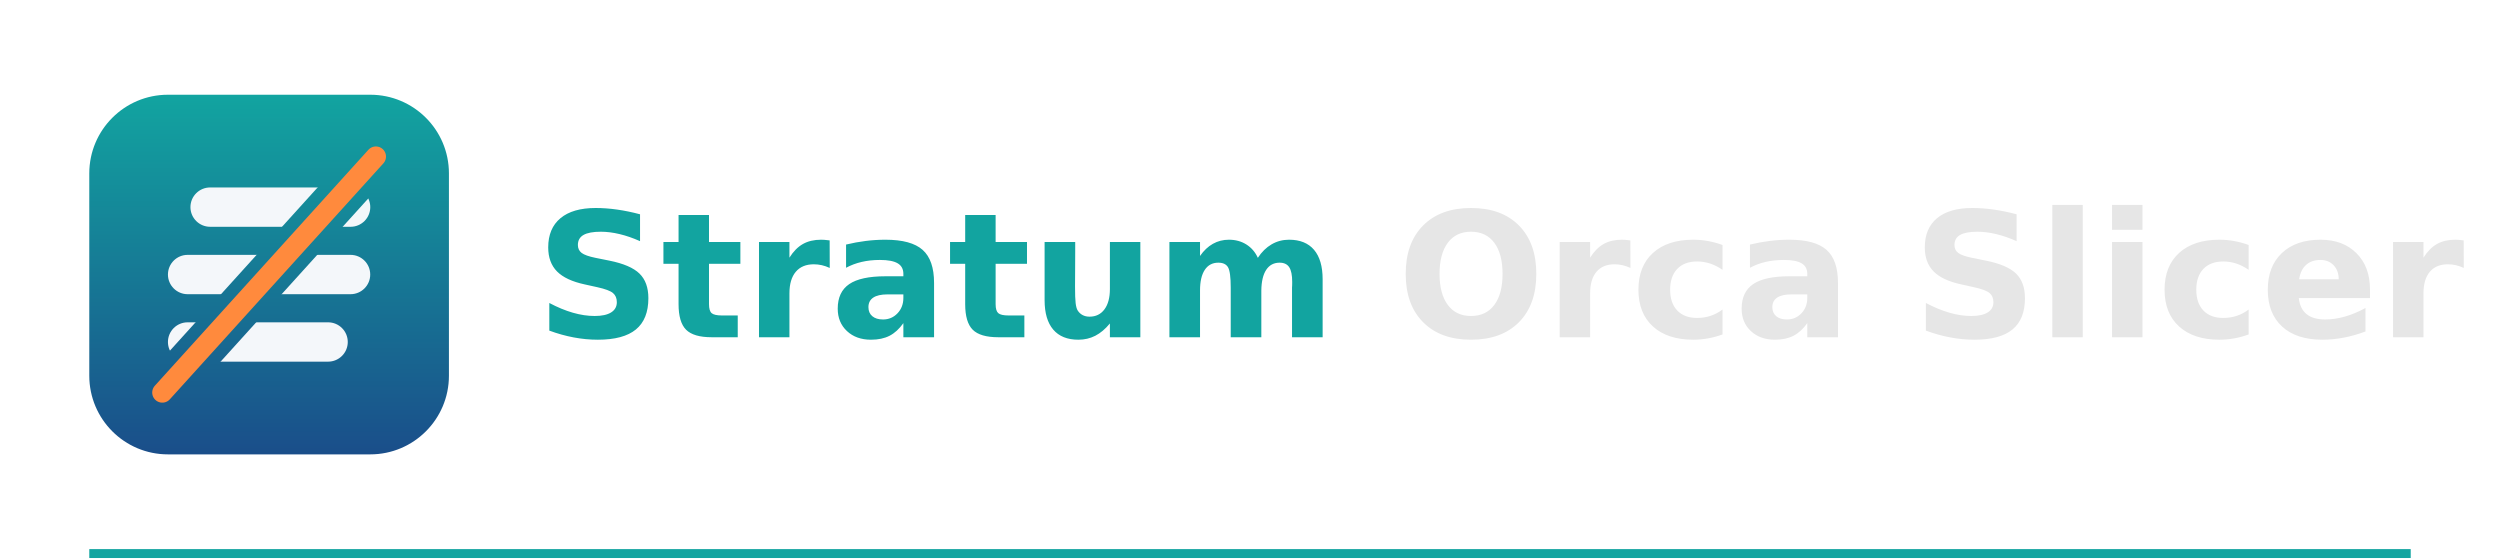
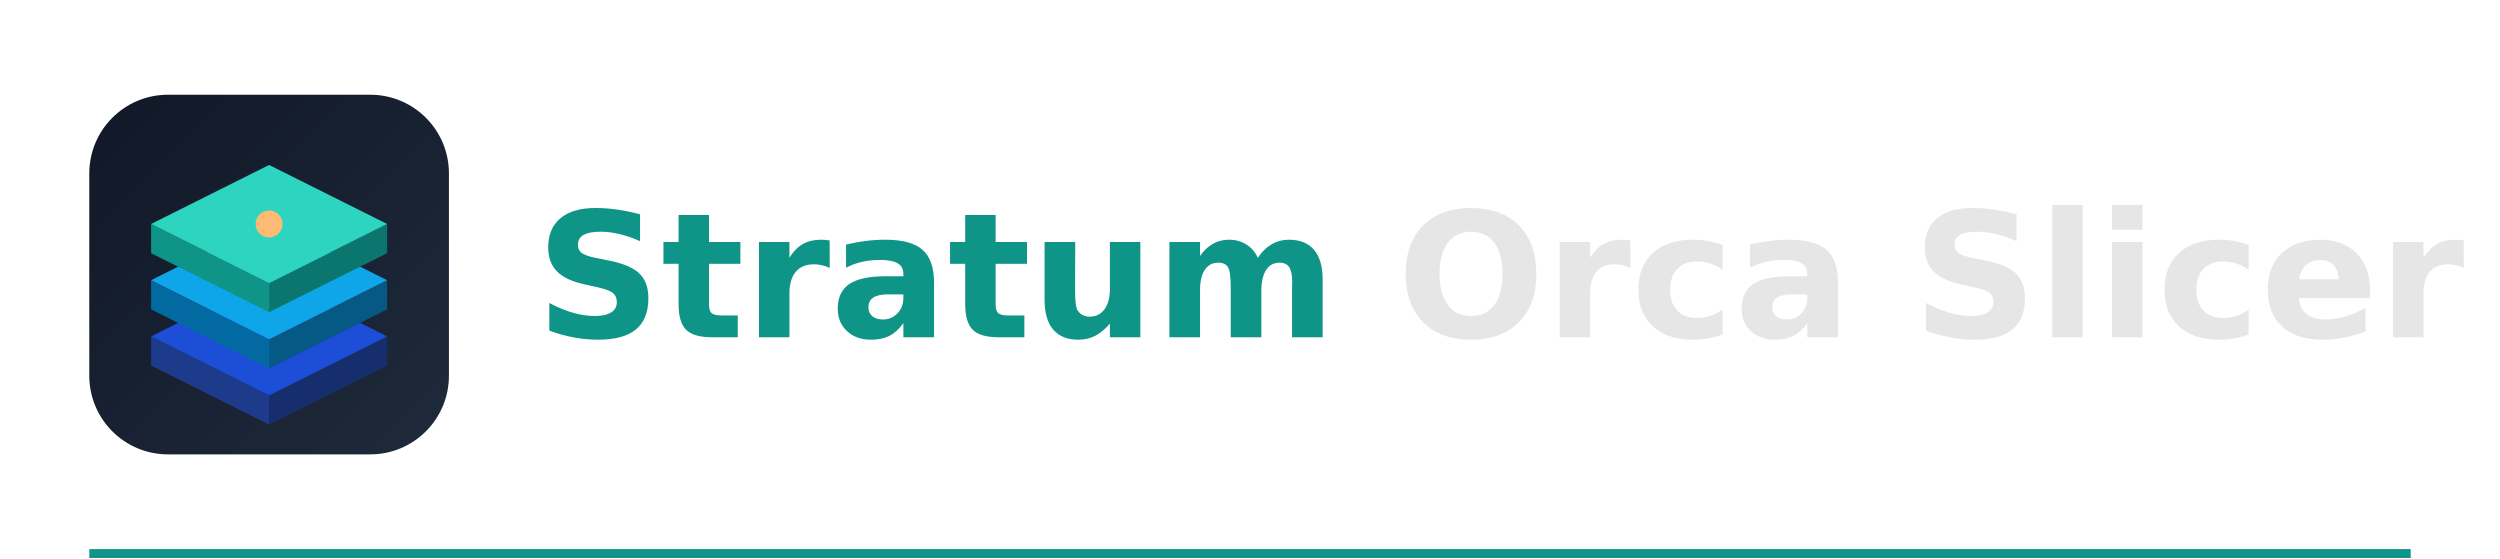
<svg xmlns="http://www.w3.org/2000/svg" width="560" height="125" viewBox="0 0 560 125">
  <defs>
-     <linearGradient id="wg" gradientUnits="userSpaceOnUse" x1="20.00" y1="21.22" x2="20.00" y2="101.78">
-       <stop offset="0" stop-color="#12A4A0" />
-       <stop offset="1" stop-color="#1A4E8A" />
+     <linearGradient id="wg" gradientUnits="userSpaceOnUse" x1="20.00" y1="21.22" x2="100.56" y2="101.78">
+       <stop offset="0" stop-color="#111827" />
+       <stop offset="1" stop-color="#1E2A3B" />
    </linearGradient>
  </defs>
  <rect x="20.00" y="21.22" width="80.56" height="80.56" rx="17.62" fill="url(#wg)" />
-   <rect x="42.66" y="41.99" width="40.28" height="8.81" rx="4.41" fill="#F4F7FA" />
-   <rect x="37.62" y="57.09" width="45.31" height="8.81" rx="4.41" fill="#F4F7FA" />
-   <rect x="37.62" y="72.20" width="40.28" height="8.81" rx="4.41" fill="#F4F7FA" />
-   <line x1="36.36" y1="87.93" x2="84.20" y2="35.07" stroke="url(#wg)" stroke-width="10.07" stroke-linecap="round" />
-   <line x1="36.36" y1="87.93" x2="84.20" y2="35.07" stroke="#FF8A3D" stroke-width="4.53" stroke-linecap="round" />
-   <path d="M143.369 48.002V54.02Q141.027 52.973 138.798 52.439Q136.57 51.906 134.589 51.906Q131.961 51.906 130.704 52.63Q129.447 53.354 129.447 54.877Q129.447 56.02 130.294 56.658Q131.142 57.296 133.37 57.753L136.494 58.382Q141.236 59.334 143.236 61.277Q145.236 63.219 145.236 66.8Q145.236 71.504 142.446 73.799Q139.655 76.095 133.923 76.095Q131.218 76.095 128.494 75.58Q125.771 75.066 123.047 74.057V67.867Q125.771 69.314 128.314 70.047Q130.856 70.781 133.218 70.781Q135.618 70.781 136.894 69.981Q138.17 69.181 138.17 67.695Q138.17 66.362 137.303 65.638Q136.437 64.915 133.846 64.343L131.009 63.715Q126.742 62.8 124.771 60.801Q122.8 58.801 122.8 55.411Q122.8 51.163 125.542 48.878Q128.285 46.592 133.427 46.592Q135.77 46.592 138.246 46.945Q140.722 47.297 143.369 48.002ZM158.816 48.154V54.211H165.844V59.086H158.816V68.133Q158.816 69.619 159.406 70.143Q159.996 70.666 161.749 70.666H165.253V75.542H159.406Q155.368 75.542 153.683 73.857Q151.997 72.171 151.997 68.133V59.086H148.607V54.211H151.997V48.154ZM185.861 60.02Q184.966 59.601 184.08 59.401Q183.194 59.201 182.299 59.201Q179.671 59.201 178.252 60.886Q176.833 62.572 176.833 65.714V75.542H170.015V54.211H176.833V57.715Q178.147 55.62 179.852 54.658Q181.556 53.696 183.937 53.696Q184.28 53.696 184.68 53.725Q185.08 53.754 185.842 53.849ZM198.812 65.943Q196.679 65.943 195.603 66.667Q194.527 67.391 194.527 68.8Q194.527 70.095 195.393 70.828Q196.26 71.562 197.803 71.562Q199.726 71.562 201.04 70.181Q202.355 68.8 202.355 66.724V65.943ZM209.23 63.372V75.542H202.355V72.381Q200.983 74.323 199.269 75.209Q197.555 76.095 195.098 76.095Q191.784 76.095 189.718 74.161Q187.651 72.228 187.651 69.143Q187.651 65.391 190.232 63.638Q192.813 61.886 198.336 61.886H202.355V61.353Q202.355 59.734 201.079 58.982Q199.802 58.229 197.098 58.229Q194.908 58.229 193.022 58.667Q191.137 59.106 189.518 59.982V54.782Q191.708 54.249 193.917 53.973Q196.127 53.696 198.336 53.696Q204.107 53.696 206.669 55.972Q209.23 58.248 209.23 63.372ZM223.019 48.154V54.211H230.047V59.086H223.019V68.133Q223.019 69.619 223.61 70.143Q224.2 70.666 225.953 70.666H229.457V75.542H223.61Q219.572 75.542 217.887 73.857Q216.201 72.171 216.201 68.133V59.086H212.811V54.211H216.201V48.154ZM233.99 67.238V54.211H240.846V56.344Q240.846 58.077 240.827 60.696Q240.808 63.315 240.808 64.191Q240.808 66.762 240.942 67.895Q241.075 69.028 241.399 69.543Q241.818 70.209 242.494 70.571Q243.17 70.933 244.046 70.933Q246.179 70.933 247.398 69.295Q248.617 67.657 248.617 64.743V54.211H255.436V75.542H248.617V72.457Q247.075 74.323 245.351 75.209Q243.627 76.095 241.551 76.095Q237.856 76.095 235.923 73.828Q233.99 71.562 233.99 67.238ZM281.757 57.753Q283.052 55.773 284.833 54.735Q286.614 53.696 288.747 53.696Q292.423 53.696 294.347 55.963Q296.27 58.229 296.27 62.553V75.542H289.414V64.419Q289.433 64.172 289.442 63.905Q289.452 63.638 289.452 63.143Q289.452 60.877 288.785 59.858Q288.119 58.839 286.633 58.839Q284.69 58.839 283.633 60.439Q282.576 62.039 282.538 65.067V75.542H275.682V64.419Q275.682 60.877 275.072 59.858Q274.463 58.839 272.901 58.839Q270.939 58.839 269.872 60.448Q268.806 62.058 268.806 65.048V75.542H261.949V54.211H268.806V57.334Q270.063 55.525 271.691 54.611Q273.32 53.696 275.282 53.696Q277.491 53.696 279.186 54.763Q280.881 55.83 281.757 57.753Z" fill="#12A4A0" />
+   <polygon points="33.85,75.35 60.28,88.56 60.28,95.11 33.85,81.89" fill="#1E3A8A" />
+   <polygon points="60.28,88.56 86.71,75.35 86.71,81.89 60.28,95.11" fill="#172E6E" />
+   <polygon points="33.85,75.35 60.28,62.13 86.71,75.35 60.28,88.56" fill="#1D4ED8" />
+   <polygon points="33.85,62.76 60.28,75.98 60.28,82.52 33.85,69.30" fill="#0369A1" />
+   <polygon points="60.28,75.98 86.71,62.76 86.71,69.30 60.28,82.52" fill="#075985" />
+   <polygon points="33.85,62.76 60.28,49.54 86.71,62.76 60.28,75.98" fill="#0EA5E9" />
+   <polygon points="33.85,50.17 60.28,63.39 60.28,69.93 33.85,56.72" fill="#0F9488" />
+   <polygon points="60.28,63.39 86.71,50.17 86.71,56.72 60.28,69.93" fill="#0B766E" />
+   <polygon points="33.85,50.17 60.28,36.95 86.71,50.17 60.28,63.39" fill="#2DD4BF" />
+   <circle cx="60.28" cy="50.17" r="3.02" fill="#FDBA74" />
+   <path d="M143.369 48.002V54.02Q141.027 52.973 138.798 52.439Q136.57 51.906 134.589 51.906Q131.961 51.906 130.704 52.63Q129.447 53.354 129.447 54.877Q129.447 56.02 130.294 56.658Q131.142 57.296 133.37 57.753L136.494 58.382Q141.236 59.334 143.236 61.277Q145.236 63.219 145.236 66.8Q145.236 71.504 142.446 73.799Q139.655 76.095 133.923 76.095Q131.218 76.095 128.494 75.58Q125.771 75.066 123.047 74.057V67.867Q125.771 69.314 128.314 70.047Q130.856 70.781 133.218 70.781Q135.618 70.781 136.894 69.981Q138.17 69.181 138.17 67.695Q138.17 66.362 137.303 65.638Q136.437 64.915 133.846 64.343L131.009 63.715Q126.742 62.8 124.771 60.801Q122.8 58.801 122.8 55.411Q122.8 51.163 125.542 48.878Q128.285 46.592 133.427 46.592Q135.77 46.592 138.246 46.945Q140.722 47.297 143.369 48.002ZM158.816 48.154V54.211H165.844V59.086H158.816V68.133Q158.816 69.619 159.406 70.143Q159.996 70.666 161.749 70.666H165.253V75.542H159.406Q155.368 75.542 153.683 73.857Q151.997 72.171 151.997 68.133V59.086H148.607V54.211H151.997V48.154ZM185.861 60.02Q184.966 59.601 184.08 59.401Q183.194 59.201 182.299 59.201Q179.671 59.201 178.252 60.886Q176.833 62.572 176.833 65.714V75.542H170.015V54.211H176.833V57.715Q178.147 55.62 179.852 54.658Q181.556 53.696 183.937 53.696Q184.28 53.696 184.68 53.725Q185.08 53.754 185.842 53.849ZM198.812 65.943Q196.679 65.943 195.603 66.667Q194.527 67.391 194.527 68.8Q194.527 70.095 195.393 70.828Q196.26 71.562 197.803 71.562Q199.726 71.562 201.04 70.181Q202.355 68.8 202.355 66.724V65.943ZM209.23 63.372V75.542H202.355V72.381Q200.983 74.323 199.269 75.209Q197.555 76.095 195.098 76.095Q191.784 76.095 189.718 74.161Q187.651 72.228 187.651 69.143Q187.651 65.391 190.232 63.638Q192.813 61.886 198.336 61.886H202.355V61.353Q202.355 59.734 201.079 58.982Q199.802 58.229 197.098 58.229Q194.908 58.229 193.022 58.667Q191.137 59.106 189.518 59.982V54.782Q191.708 54.249 193.917 53.973Q196.127 53.696 198.336 53.696Q204.107 53.696 206.669 55.972Q209.23 58.248 209.23 63.372ZM223.019 48.154V54.211H230.047V59.086H223.019V68.133Q223.019 69.619 223.61 70.143Q224.2 70.666 225.953 70.666H229.457V75.542H223.61Q219.572 75.542 217.887 73.857Q216.201 72.171 216.201 68.133V59.086H212.811V54.211H216.201V48.154ZM233.99 67.238V54.211H240.846V56.344Q240.846 58.077 240.827 60.696Q240.808 63.315 240.808 64.191Q240.808 66.762 240.942 67.895Q241.075 69.028 241.399 69.543Q241.818 70.209 242.494 70.571Q243.17 70.933 244.046 70.933Q246.179 70.933 247.398 69.295Q248.617 67.657 248.617 64.743V54.211H255.436V75.542H248.617V72.457Q247.075 74.323 245.351 75.209Q243.627 76.095 241.551 76.095Q237.856 76.095 235.923 73.828Q233.99 71.562 233.99 67.238ZM281.757 57.753Q283.052 55.773 284.833 54.735Q286.614 53.696 288.747 53.696Q292.423 53.696 294.347 55.963Q296.27 58.229 296.27 62.553V75.542H289.414V64.419Q289.433 64.172 289.442 63.905Q289.452 63.638 289.452 63.143Q289.452 60.877 288.785 59.858Q288.119 58.839 286.633 58.839Q284.69 58.839 283.633 60.439Q282.576 62.039 282.538 65.067V75.542H275.682V64.419Q275.682 60.877 275.072 59.858Q274.463 58.839 272.901 58.839Q270.939 58.839 269.872 60.448Q268.806 62.058 268.806 65.048V75.542H261.949V54.211H268.806V57.334Q270.063 55.525 271.691 54.611Q273.32 53.696 275.282 53.696Q277.491 53.696 279.186 54.763Q280.881 55.83 281.757 57.753Z" fill="#0F9488" />
  <path d="M329.505 51.906Q326.153 51.906 324.306 54.382Q322.458 56.858 322.458 61.353Q322.458 65.829 324.306 68.305Q326.153 70.781 329.505 70.781Q332.876 70.781 334.724 68.305Q336.571 65.829 336.571 61.353Q336.571 56.858 334.724 54.382Q332.876 51.906 329.505 51.906ZM329.505 46.592Q336.362 46.592 340.247 50.516Q344.133 54.439 344.133 61.353Q344.133 68.248 340.247 72.171Q336.362 76.095 329.505 76.095Q322.668 76.095 318.773 72.171Q314.878 68.248 314.878 61.353Q314.878 54.439 318.773 50.516Q322.668 46.592 329.505 46.592ZM365.216 60.02Q364.321 59.601 363.436 59.401Q362.55 59.201 361.655 59.201Q359.027 59.201 357.608 60.886Q356.189 62.572 356.189 65.714V75.542H349.37V54.211H356.189V57.715Q357.503 55.62 359.207 54.658Q360.912 53.696 363.293 53.696Q363.636 53.696 364.036 53.725Q364.436 53.754 365.197 53.849ZM385.843 54.877V60.439Q384.453 59.486 383.053 59.029Q381.653 58.572 380.148 58.572Q377.292 58.572 375.701 60.239Q374.111 61.905 374.111 64.896Q374.111 67.886 375.701 69.552Q377.292 71.219 380.148 71.219Q381.748 71.219 383.186 70.743Q384.624 70.266 385.843 69.333V74.914Q384.243 75.504 382.596 75.799Q380.948 76.095 379.291 76.095Q373.521 76.095 370.264 73.133Q367.007 70.171 367.007 64.896Q367.007 59.62 370.264 56.658Q373.521 53.696 379.291 53.696Q380.967 53.696 382.596 53.992Q384.224 54.287 385.843 54.877ZM401.289 65.943Q399.156 65.943 398.08 66.667Q397.004 67.391 397.004 68.8Q397.004 70.095 397.871 70.828Q398.737 71.562 400.28 71.562Q402.204 71.562 403.518 70.181Q404.832 68.8 404.832 66.724V65.943ZM411.708 63.372V75.542H404.832V72.381Q403.461 74.323 401.747 75.209Q400.032 76.095 397.576 76.095Q394.262 76.095 392.195 74.161Q390.129 72.228 390.129 69.143Q390.129 65.391 392.709 63.638Q395.29 61.886 400.813 61.886H404.832V61.353Q404.832 59.734 403.556 58.982Q402.28 58.229 399.575 58.229Q397.385 58.229 395.5 58.667Q393.614 59.106 391.995 59.982V54.782Q394.185 54.249 396.395 53.973Q398.604 53.696 400.813 53.696Q406.584 53.696 409.146 55.972Q411.708 58.248 411.708 63.372ZM451.723 48.002V54.02Q449.38 52.973 447.152 52.439Q444.924 51.906 442.943 51.906Q440.315 51.906 439.058 52.63Q437.801 53.354 437.801 54.877Q437.801 56.02 438.648 56.658Q439.496 57.296 441.724 57.753L444.848 58.382Q449.59 59.334 451.59 61.277Q453.59 63.219 453.59 66.8Q453.59 71.504 450.799 73.799Q448.009 76.095 442.276 76.095Q439.572 76.095 436.848 75.58Q434.125 75.066 431.401 74.057V67.867Q434.125 69.314 436.667 70.047Q439.21 70.781 441.572 70.781Q443.971 70.781 445.248 69.981Q446.524 69.181 446.524 67.695Q446.524 66.362 445.657 65.638Q444.79 64.915 442.2 64.343L439.362 63.715Q435.096 62.8 433.125 60.801Q431.154 58.801 431.154 55.411Q431.154 51.163 433.896 48.878Q436.639 46.592 441.781 46.592Q444.124 46.592 446.6 46.945Q449.076 47.297 451.723 48.002ZM459.722 45.907H466.541V75.542H459.722ZM473.093 54.211H479.911V75.542H473.093ZM473.093 45.907H479.911V51.468H473.093ZM503.699 54.877V60.439Q502.309 59.486 500.909 59.029Q499.509 58.572 498.005 58.572Q495.148 58.572 493.558 60.239Q491.967 61.905 491.967 64.896Q491.967 67.886 493.558 69.552Q495.148 71.219 498.005 71.219Q499.605 71.219 501.043 70.743Q502.481 70.266 503.699 69.333V74.914Q502.1 75.504 500.452 75.799Q498.805 76.095 497.148 76.095Q491.377 76.095 488.12 73.133Q484.863 70.171 484.863 64.896Q484.863 59.62 488.12 56.658Q491.377 53.696 497.148 53.696Q498.824 53.696 500.452 53.992Q502.081 54.287 503.699 54.877ZM530.878 64.819V66.762H514.937Q515.184 69.162 516.67 70.362Q518.155 71.562 520.822 71.562Q522.974 71.562 525.231 70.924Q527.488 70.286 529.869 68.99V74.247Q527.45 75.161 525.031 75.628Q522.612 76.095 520.193 76.095Q514.403 76.095 511.194 73.152Q507.985 70.209 507.985 64.896Q507.985 59.677 511.137 56.687Q514.289 53.696 519.812 53.696Q524.84 53.696 527.859 56.725Q530.878 59.753 530.878 64.819ZM523.869 62.553Q523.869 60.61 522.736 59.42Q521.603 58.229 519.774 58.229Q517.793 58.229 516.556 59.344Q515.318 60.458 515.013 62.553ZM551.886 60.02Q550.991 59.601 550.105 59.401Q549.219 59.201 548.324 59.201Q545.696 59.201 544.277 60.886Q542.858 62.572 542.858 65.714V75.542H536.04V54.211H542.858V57.715Q544.172 55.62 545.877 54.658Q547.581 53.696 549.962 53.696Q550.305 53.696 550.705 53.725Q551.105 53.754 551.867 53.849Z" fill="#E6E6E6" />
-   <rect x="20" y="123" width="520" height="2" fill="#12A4A0" />
+   <rect x="20" y="123" width="520" height="2" fill="#0F9488" />
</svg>
